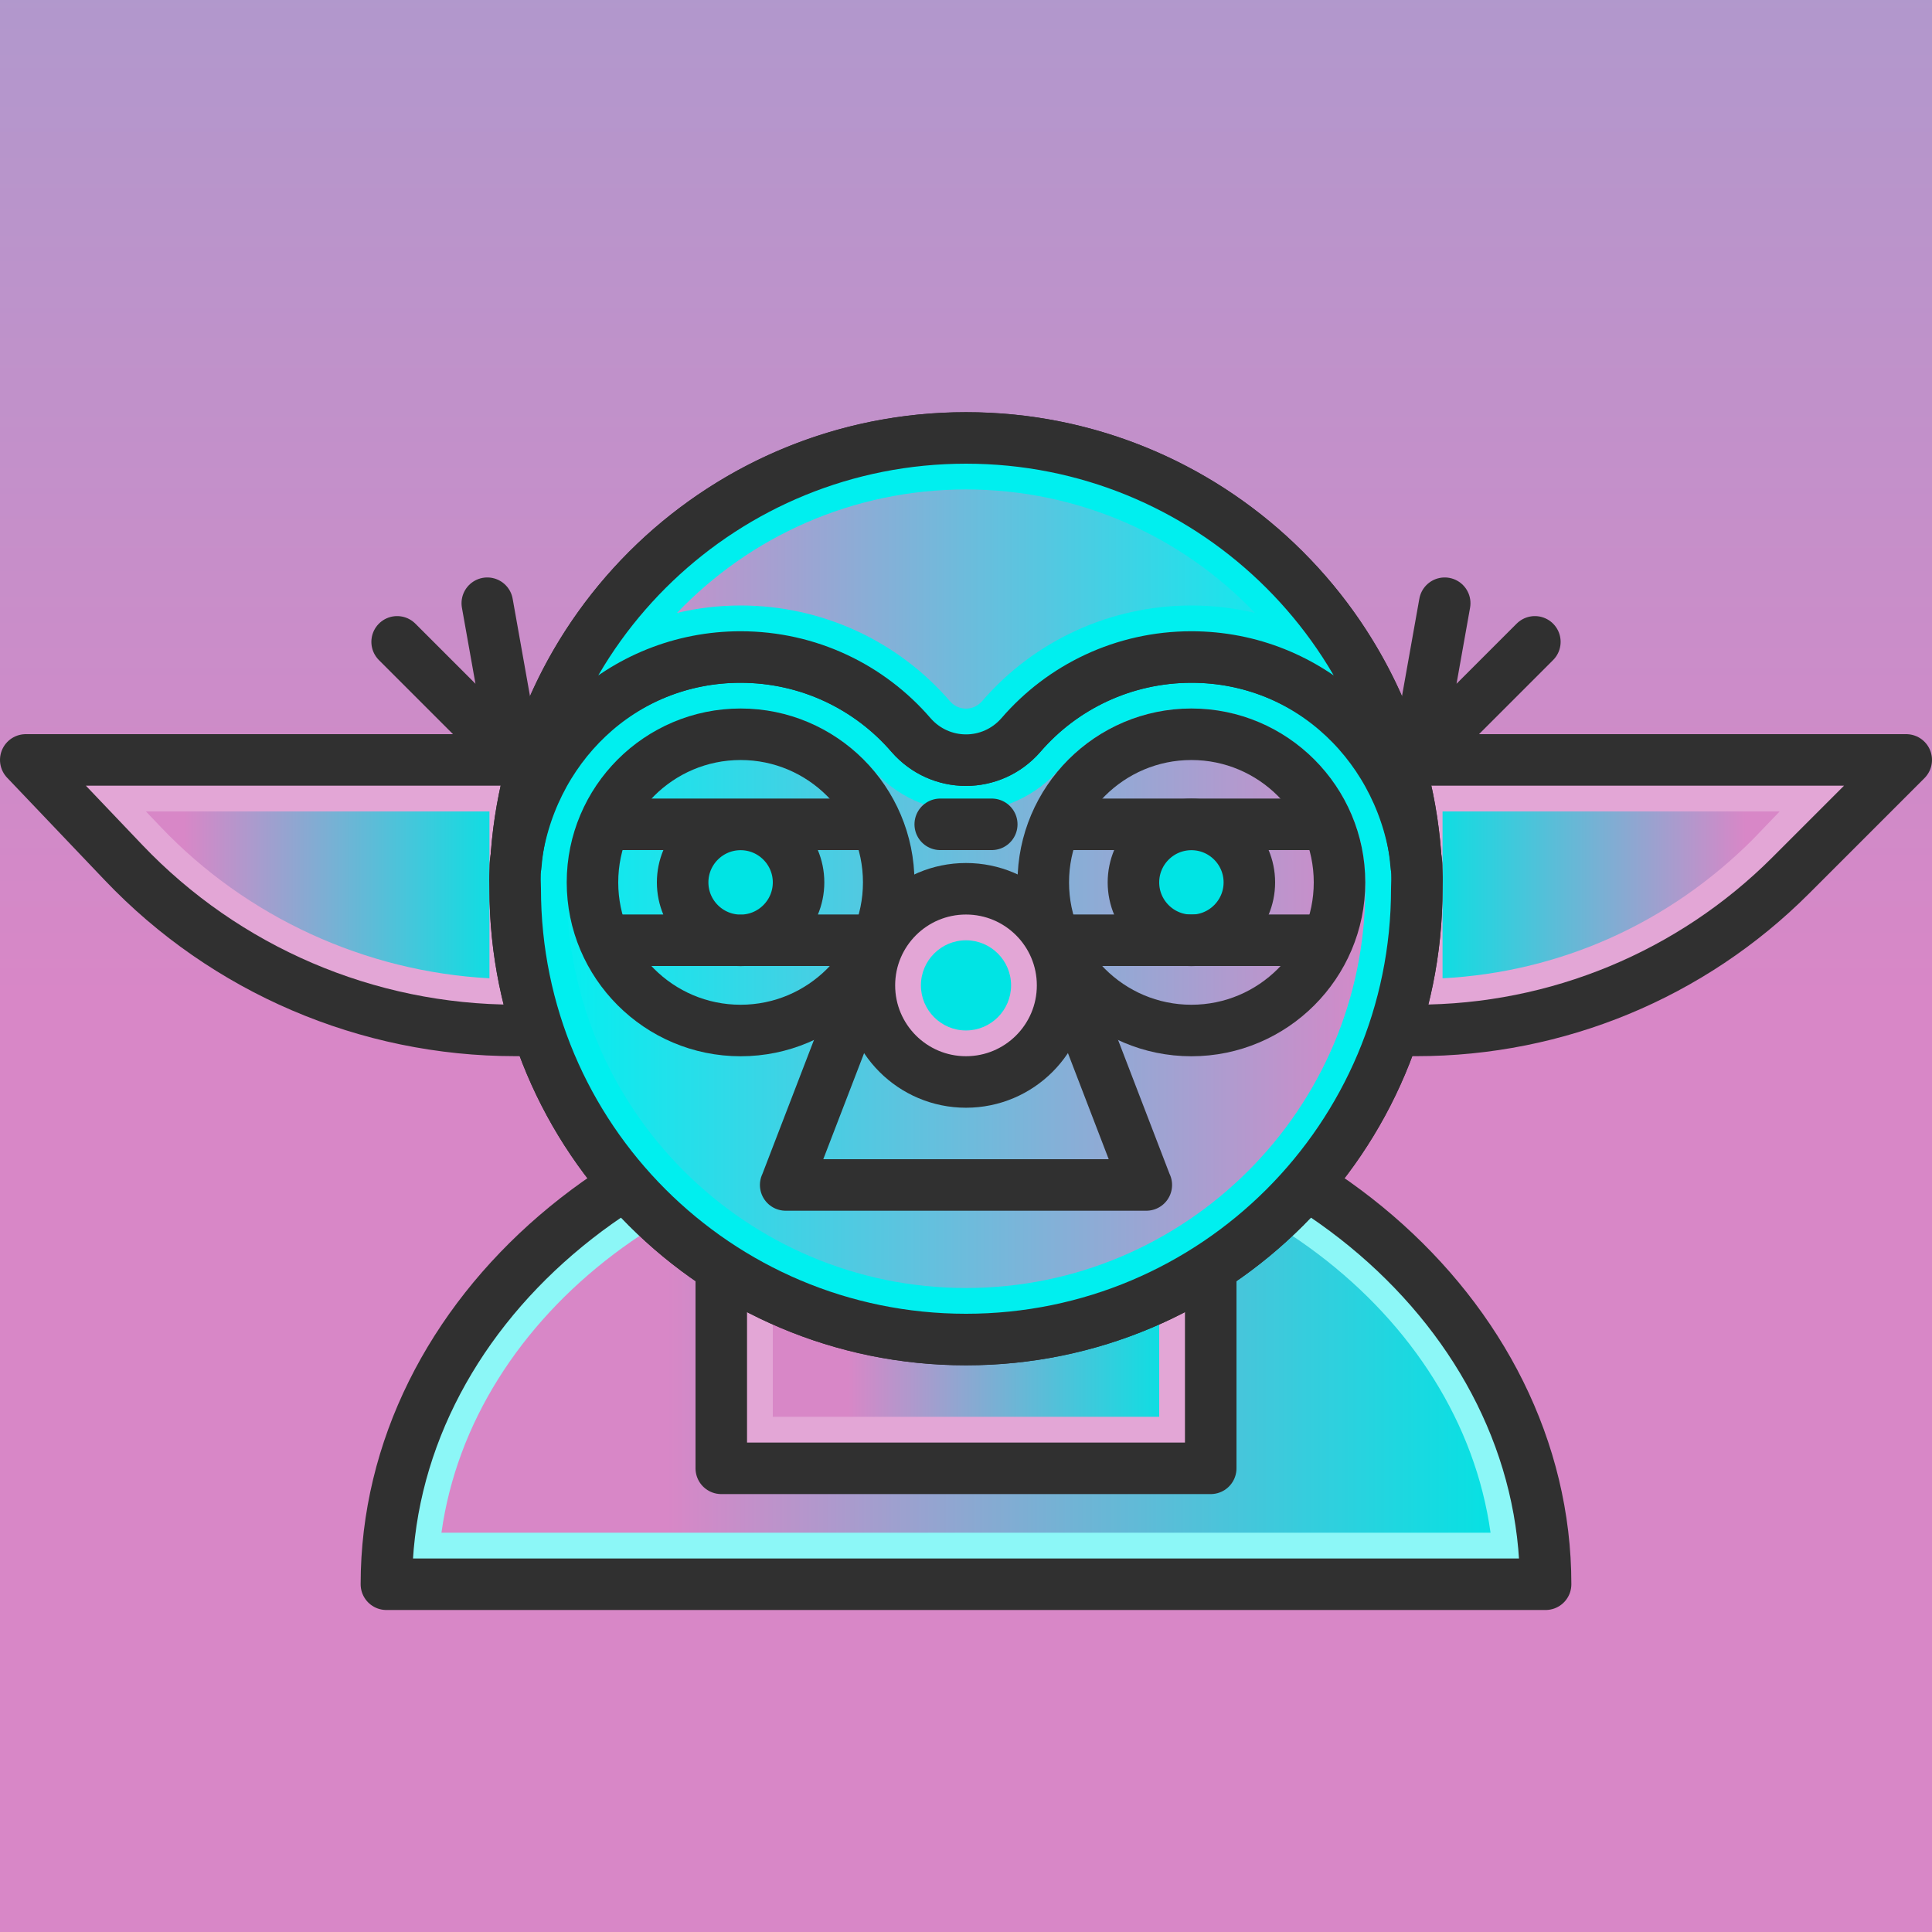
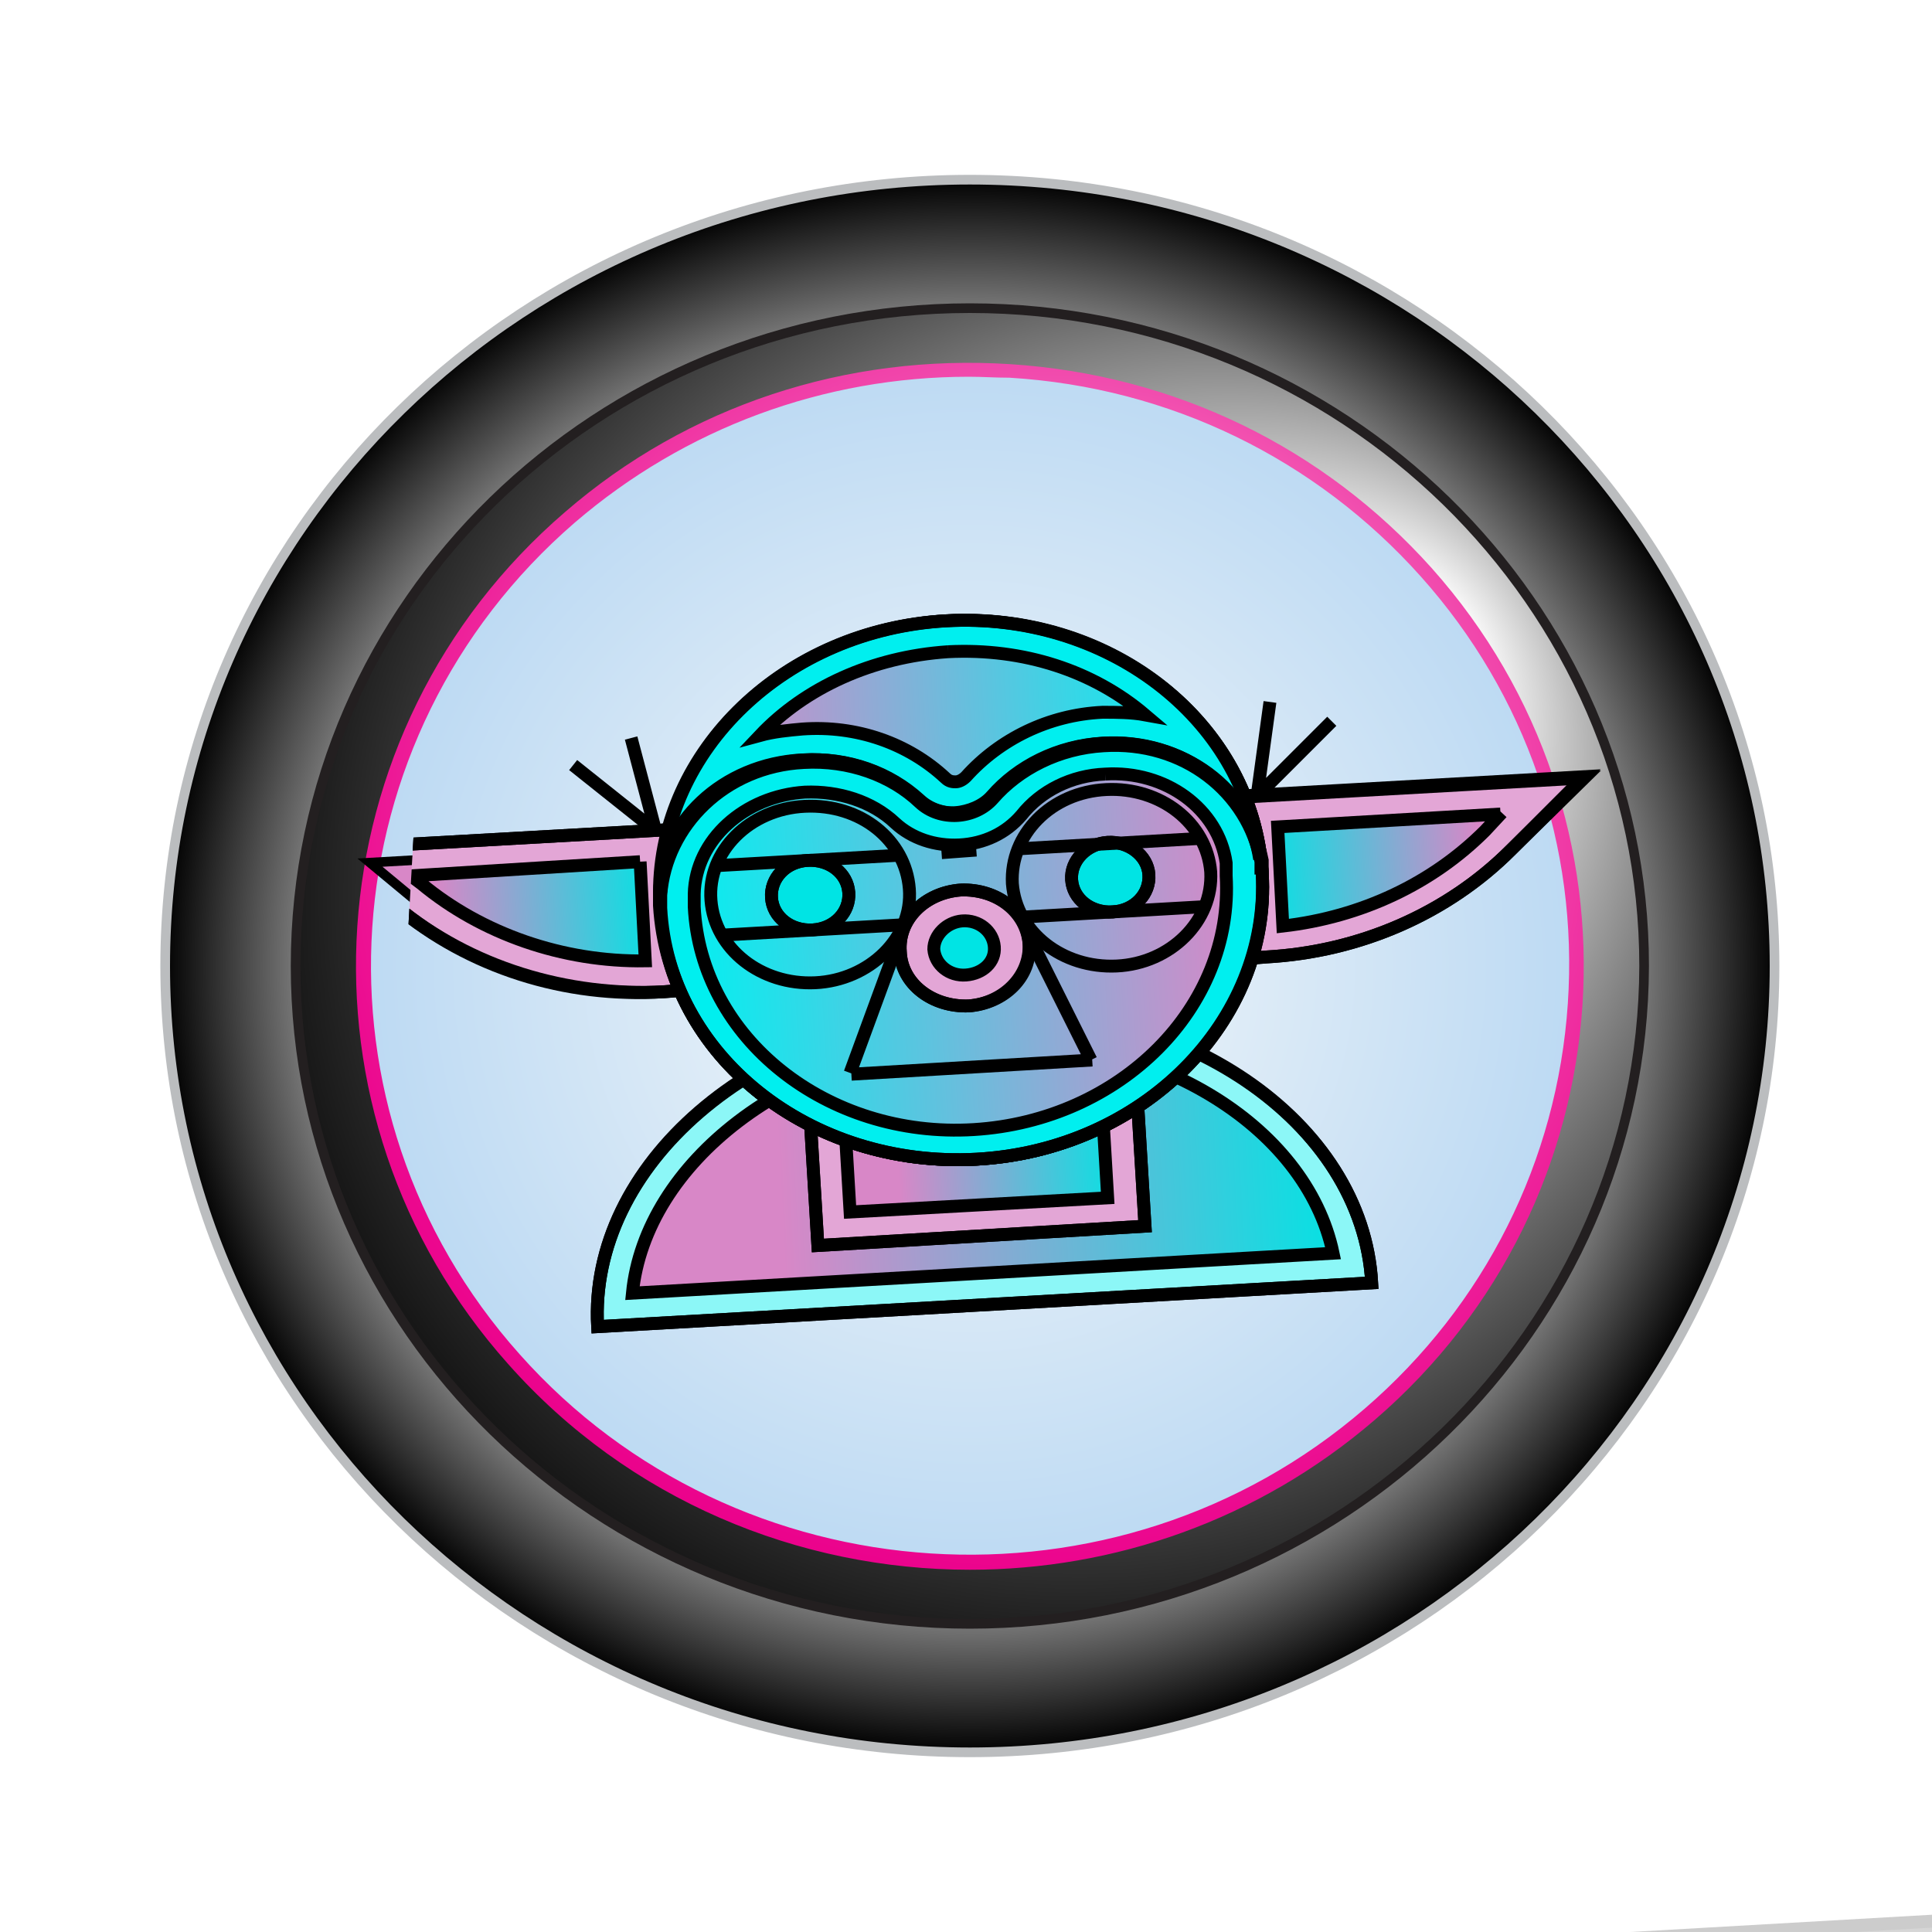
- <svg xmlns="http://www.w3.org/2000/svg" viewBox="0 0 200 200" height="200" width="200">
-   <defs>
-     <linearGradient id="a" gradientTransform="matrix(0 600 600 0 143 -65)" gradientUnits="userSpaceOnUse" x2="1">
-       <stop offset="0" stop-color="#d887c7" />
-       <stop offset=".229" stop-color="#d887c7" />
-       <stop offset="1" stop-color="#00e4e4" />
-     </linearGradient>
-     <linearGradient id="b" gradientTransform="matrix(85.87305 0 0 -85.87305 32.063 46.248)" gradientUnits="userSpaceOnUse" x2="1">
-       <stop offset="0" stop-color="#d887c7" />
-       <stop offset=".229" stop-color="#d887c7" />
-       <stop offset="1" stop-color="#00e4e4" />
-     </linearGradient>
-     <clipPath id="c">
-       <path d="M0 150h150V0H0z" />
-     </clipPath>
-     <linearGradient id="d" gradientTransform="matrix(34 0 0 -34 58 48.5)" gradientUnits="userSpaceOnUse" x2="1">
-       <stop offset="0" stop-color="#d887c7" />
-       <stop offset=".229" stop-color="#d887c7" />
-       <stop offset="1" stop-color="#00e4e4" />
-     </linearGradient>
-     <clipPath id="e">
-       <path d="M0 150h150V0H0z" />
-     </clipPath>
-     <linearGradient id="f" gradientTransform="matrix(33.33398 0 0 -33.33398 6.666 80.496)" gradientUnits="userSpaceOnUse" x2="1">
-       <stop offset="0" stop-color="#d887c7" />
-       <stop offset=".229" stop-color="#d887c7" />
-       <stop offset="1" stop-color="#00e4e4" />
-     </linearGradient>
-     <clipPath id="g">
-       <path d="M0 150h150V0H0z" />
-     </clipPath>
-     <linearGradient id="h" gradientTransform="matrix(33.17285 0 0 -33.17285 110 80.496)" gradientUnits="userSpaceOnUse" x2="1">
-       <stop offset="0" stop-color="#00e4e4" />
-       <stop offset=".771" stop-color="#d887c7" />
-       <stop offset="1" stop-color="#d887c7" />
-     </linearGradient>
-     <clipPath id="i">
-       <path d="M0 150h150V0H0z" />
-     </clipPath>
-     <linearGradient id="j" gradientTransform="matrix(66 0 0 -66 42 80.996)" gradientUnits="userSpaceOnUse" x2="1">
-       <stop offset="0" stop-color="#56f4f4" />
-       <stop offset=".995" stop-color="#d887c7" />
-       <stop offset="1" stop-color="#d887c7" />
-     </linearGradient>
-     <clipPath id="k">
-       <path d="M0 150h150V0H0z" />
-     </clipPath>
-     <linearGradient id="l" gradientTransform="matrix(66 0 0 -66 42 72.495)" gradientUnits="userSpaceOnUse" x2="1">
-       <stop offset="0" stop-color="#00f1f1" />
-       <stop offset=".995" stop-color="#d887c7" />
-       <stop offset="1" stop-color="#d887c7" />
-     </linearGradient>
-     <clipPath id="m">
-       <path d="M0 150h150V0H0z" />
-     </clipPath>
-     <linearGradient id="n" gradientTransform="matrix(57.20898 0 0 -57.20898 46.396 103.49)" gradientUnits="userSpaceOnUse" x2="1">
-       <stop offset="0" stop-color="#d887c7" />
-       <stop offset=".005" stop-color="#d887c7" />
-       <stop offset="1" stop-color="#00f1f1" />
-     </linearGradient>
-     <clipPath id="o">
-       <path d="M0 150h150V0H0z" />
-     </clipPath>
-     <clipPath id="p">
-       <path d="M-257 535h800V-65h-800z" />
-     </clipPath>
-   </defs>
-   <path d="M0 0h150v150H0z" fill="url(#a)" transform="matrix(1.33333 0 0 -1.33333 0 200)" />
-   <path d="M32.063 29h85.874C116.709 48 97.92 63.496 75 63.496 52.08 63.496 33.291 48 32.063 29" fill="url(#b)" transform="matrix(1.33333 0 0 -1.33333 0 200)" />
-   <g clip-path="url(#c)" transform="matrix(1.33333 0 0 -1.33333 0 200)">
-     <path d="M75 65.496c-24.853 0-45-17.496-45-38.496h90c0 21-20.147 38.496-45 38.496m0-4c21 0 38.363-13.496 40.726-30.496H34.274c2.363 17 19.726 30.496 40.726 30.496" fill="#8cf7f7" />
-     <path d="M120 27H30c0 21 20.147 38.496 45 38.496S120 48 120 27z" fill="none" stroke="#303030" stroke-width="4" stroke-linejoin="round" stroke-miterlimit="10" />
-   </g>
-   <path d="M58 38h34v21.001H58z" fill="url(#d)" transform="matrix(1.33333 0 0 -1.33333 0 200)" />
-   <g clip-path="url(#e)" transform="matrix(1.33333 0 0 -1.33333 0 200)">
-     <path d="M94 61H56V36h38zm-4-21H60v17h30z" fill="#e3a6d6" />
-     <path d="M94 61H56V36h38z" fill="none" stroke="#303030" stroke-width="4" stroke-linejoin="round" stroke-miterlimit="10" />
-   </g>
-   <path d="M6.666 89l4.371-4.592C18.549 76.518 29.105 71.992 40 71.992V89z" fill="url(#f)" transform="matrix(1.33333 0 0 -1.33333 0 200)" />
-   <g clip-path="url(#g)" transform="matrix(1.33333 0 0 -1.33333 0 200)">
-     <path d="M42 91H2l7.589-7.967C17.514 74.708 28.506 70 40 70h2zm-4-4V74.046c-9.632.515-18.839 4.729-25.514 11.741L11.331 87H38" fill="#e3a6d6" />
-     <path d="M40 70h2v21H2l7.589-7.967C17.514 74.708 28.506 70 40 70z" fill="none" stroke="#303030" stroke-width="4" stroke-linejoin="round" stroke-miterlimit="10" />
-   </g>
-   <path d="M110 89V71.992c10.428 0 20.232 4.062 27.605 11.438l5.568 5.57z" fill="url(#h)" transform="matrix(1.33333 0 0 -1.33333 0 200)" />
-   <g clip-path="url(#i)" transform="matrix(1.33333 0 0 -1.33333 0 200)">
-     <path d="M148 91h-40V70h2c10.885 0 21.323 4.321 29.019 12.019L148 91.002zm-9.827-4l-2.07-2.157c-6.521-6.524-14.961-10.315-24.103-10.798V87h26" fill="#e3a6d6" />
-     <path d="M108 70h2c10.885 0 21.323 4.321 29.019 12.019L148 91h-40z" fill="none" stroke="#303030" stroke-width="4" stroke-linejoin="round" stroke-miterlimit="10" />
-   </g>
-   <path d="M42 80.996c0-18.196 14.803-33 33-33 18.196 0 33 14.804 33 33 0 18.197-14.804 33-33 33-18.197 0-33-14.803-33-33" fill="url(#j)" transform="matrix(1.33333 0 0 -1.33333 0 200)" />
-   <g clip-path="url(#k)" transform="matrix(1.33333 0 0 -1.33333 0 200)">
-     <path d="M75 115.996c-19.33 0-35-15.67-35-35s15.67-35 35-35 35 15.67 35 35-15.67 35-35 35m0-4c17.094 0 31-13.907 31-31s-13.906-31-31-31-31 13.907-31 31 13.906 31 31 31" fill="#8cf7f7" />
-     <path d="M110 80.996c0-19.33-15.67-35-35-35s-35 15.67-35 35 15.67 35 35 35 35-15.67 35-35z" fill="none" stroke="#303030" stroke-width="4" stroke-linecap="round" stroke-linejoin="round" stroke-miterlimit="10" />
-   </g>
-   <path d="M80.779 91.628c-1.462-1.681-3.568-2.646-5.779-2.646s-4.318.965-5.785 2.651C66.281 95.038 62.01 96.99 57.5 96.99c-8.072 0-14.862-6.298-15.45-14.259 0-.048-.002-.097-.005-.144-.019-.247-.028-.502-.037-.751C42 81.556 42 81.278 42 81c0-18.196 14.803-33 33-33 18.196 0 33 14.804 33 33 0 .278 0 .556-.009.83-.009.255-.017.51-.036.757-.002.028-.003.078-.004.125-.623 8.012-7.398 14.278-15.451 14.278-4.51 0-8.78-1.952-11.721-5.362" fill="url(#l)" transform="matrix(1.33333 0 0 -1.33333 0 200)" />
-   <g clip-path="url(#m)" transform="matrix(1.33333 0 0 -1.33333 0 200)">
-     <path d="M92.525 98.99c-5.29 0-10.043-2.34-13.242-6.05-1.136-1.305-2.709-1.957-4.277-1.957-1.567 0-3.138.652-4.273 1.957-3.2 3.71-7.967 6.05-13.256 6.05C48.257 98.99 41 91.86 40 82.8v-.07c0-.27-.005-.55-.015-.83-.01-.3.002-.6.002-.9 0-19.33 15.677-35 35.007-35s35.003 15.67 35.003 35c0 .3.026.6.016.9-.01.28-.013.56-.013.83v.07c-1 9.06-8.255 16.19-17.475 16.19m-.025-4c6.99 0 12.874-5.421 13.451-12.363.002-.064.005-.129.01-.193.016-.22.023-.448.031-.667.009-.256.008-.511.008-.767 0-17.093-13.907-31-31-31-17.094 0-31 13.907-31 31 0 .256-.001.511.007.757.009.229.016.457.032.677.005.064.008.129.01.193.576 6.942 6.461 12.363 13.451 12.363 3.927 0 7.645-1.699 10.212-4.675 1.842-2.118 4.498-3.332 7.288-3.332s5.446 1.214 7.299 3.344c2.556 2.964 6.274 4.663 10.201 4.663" fill="#00efef" />
-     <path d="M110 81c0-19.33-15.67-35-35-35S40 61.67 40 81c0 .3-.025.6-.015.9.01.28.015.56.015.83v.07c1 9.06 8.255 16.19 17.475 16.19 5.29 0 10.043-2.34 13.242-6.05 2.271-2.61 6.277-2.61 8.547 0 3.2 3.71 7.968 6.05 13.258 6.05 9.22 0 16.478-7.13 17.478-16.19v-.07c0-.27.005-.55.015-.83.01-.3-.015-.6-.015-.9z" fill="none" stroke="#303030" stroke-width="4" stroke-linecap="round" stroke-linejoin="round" stroke-miterlimit="10" />
-   </g>
-   <path d="M46.396 97.492c3.166 2.206 7.004 3.498 11.104 3.498 5.674 0 11.048-2.458 14.74-6.737.712-.819 1.691-1.27 2.76-1.27 1.068 0 2.048.451 2.755 1.264 3.697 4.285 9.072 6.743 14.745 6.743 4.101 0 7.937-1.292 11.104-3.498C97.895 107.393 87.197 114 75 114s-22.895-6.607-28.604-16.508" fill="url(#n)" transform="matrix(1.33333 0 0 -1.33333 0 200)" />
-   <g clip-path="url(#o)" transform="matrix(1.33333 0 0 -1.33333 0 200)">
-     <path d="M75 116c-18.73 0-34.02-14.71-34.95-33.2.67 9.06 8.23 16.19 17.45 16.19 5.29 0 10.03-2.34 13.23-6.05 1.135-1.305 2.702-1.957 4.27-1.957 1.568 0 3.135.652 4.27 1.957 3.2 3.71 7.94 6.05 13.23 6.05 9.22 0 16.78-7.13 17.45-16.19C109.02 101.29 93.73 116 75 116m0-4c8.808 0 16.784-3.668 22.438-9.589-1.589.379-3.243.579-4.938.579-6.256 0-12.182-2.711-16.248-7.425-.441-.507-.974-.582-1.252-.582s-.811.075-1.241.57c-4.077 4.726-10.003 7.437-16.259 7.437-1.695 0-3.349-.2-4.938-.579C58.216 108.332 66.192 112 75 112" fill="#00efef" />
-     <path d="M109.95 82.8c-.67 9.06-8.23 16.19-17.45 16.19-5.29 0-10.03-2.34-13.23-6.05-2.27-2.61-6.27-2.61-8.54 0-3.2 3.71-7.94 6.05-13.23 6.05-9.22 0-16.78-7.13-17.45-16.19C40.98 101.29 56.27 116 75 116c18.73 0 34.02-14.71 34.95-33.2z" fill="none" stroke="#303030" stroke-width="4" stroke-linecap="round" stroke-linejoin="round" stroke-miterlimit="10" />
-     <path d="M92.5 69.992c-6.341 0-11.5 5.159-11.5 11.5s5.159 11.5 11.5 11.5 11.5-5.159 11.5-11.5-5.159-11.5-11.5-11.5z" fill="none" stroke="#303030" stroke-width="4" stroke-linecap="round" stroke-linejoin="round" stroke-miterlimit="10" />
-     <path d="M92.5 76.992c-2.481 0-4.5 2.019-4.5 4.5s2.019 4.5 4.5 4.5 4.5-2.019 4.5-4.5-2.019-4.5-4.5-4.5" fill="#00e4e4" />
-     <path d="M92.5 76.992c-2.481 0-4.5 2.019-4.5 4.5s2.019 4.5 4.5 4.5 4.5-2.019 4.5-4.5-2.019-4.5-4.5-4.5zM57.5 69.992c-6.341 0-11.5 5.159-11.5 11.5s5.159 11.5 11.5 11.5 11.5-5.159 11.5-11.5-5.159-11.5-11.5-11.5z" fill="none" stroke="#303030" stroke-width="4" stroke-linecap="round" stroke-linejoin="round" stroke-miterlimit="10" />
-     <path d="M57.5 76.992c2.481 0 4.5 2.019 4.5 4.5s-2.019 4.5-4.5 4.5-4.5-2.019-4.5-4.5 2.019-4.5 4.5-4.5" fill="#00e4e4" />
-     <path d="M57.5 76.992c2.481 0 4.5 2.019 4.5 4.5s-2.019 4.5-4.5 4.5-4.5-2.019-4.5-4.5 2.019-4.5 4.5-4.5zM47 86h21M47 77h21M82 86h21M82 77h21M61 58h28M73 86h4M67.89 75.884l-6.879-17.872M82.098 75.938l6.89-17.927" fill="none" stroke="#303030" stroke-width="4" stroke-linecap="round" stroke-linejoin="round" stroke-miterlimit="10" />
-     <path d="M75 67.996c-3.032 0-5.5 2.468-5.5 5.5s2.468 5.5 5.5 5.5 5.5-2.468 5.5-5.5-2.468-5.5-5.5-5.5" fill="#00e4e4" />
-     <path d="M75 80.996c-4.142 0-7.5-3.358-7.5-7.5 0-4.142 3.358-7.5 7.5-7.5 4.142 0 7.5 3.358 7.5 7.5 0 4.142-3.358 7.5-7.5 7.5m0-4c1.93 0 3.5-1.57 3.5-3.5s-1.57-3.5-3.5-3.5-3.5 1.57-3.5 3.5 1.57 3.5 3.5 3.5" fill="#e3a6d6" />
-     <path d="M82.5 73.496c0 4.142-3.358 7.5-7.5 7.5-4.142 0-7.5-3.358-7.5-7.5 0-4.142 3.358-7.5 7.5-7.5 4.142 0 7.5 3.358 7.5 7.5z" fill="none" stroke="#303030" stroke-width="4" stroke-miterlimit="10" />
-     <path d="M110 91l9.167 9.167M110 91l2.167 12.167M40 91l-9.167 9.167M40 91l-2.167 12.167" fill="none" stroke="#303030" stroke-width="4" stroke-linecap="round" stroke-linejoin="round" stroke-miterlimit="10" />
-     <g clip-path="url(#p)" opacity=".2">
-       <path d="M543 535h-800V-65h800zm-5-595h-790v590h790z" fill="#303030" />
+ <svg xmlns="http://www.w3.org/2000/svg" xmlns:xlink="http://www.w3.org/1999/xlink" version="1.1" x="0px" y="0px" viewBox="0 0 200 200" style="enable-background:new 0 0 200 200;" xml:space="preserve">
+   <style type="text/css">
+ 	.st0{fill:url(#SVGID_1_);stroke:#BBBDBF;stroke-miterlimit:10;}
+ 	.st1{fill:url(#SVGID_2_);stroke:#231F20;stroke-miterlimit:10;}
+ 	.st2{fill:url(#SVGID_3_);}
+ 	.st3{fill:url(#SVGID_4_);}
+ 	.st4{fill:url(#SVGID_5_);stroke:#000000;stroke-miterlimit:10;}
+ 	.st5{fill:#8CF7F7;stroke:#000000;stroke-miterlimit:10;}
+ 	.st6{fill:none;stroke:#000000;stroke-miterlimit:10;}
+ 	.st7{fill:url(#SVGID_6_);stroke:#000000;stroke-miterlimit:10;}
+ 	.st8{fill:#E3A6D6;stroke:#000000;stroke-miterlimit:10;}
+ 	.st9{fill:url(#SVGID_7_);stroke:#000000;stroke-miterlimit:10;}
+ 	.st10{clip-path:url(#SVGID_8_);}
+ 	.st11{fill:url(#SVGID_9_);stroke:#000000;stroke-miterlimit:10;}
+ 	.st12{fill:url(#SVGID_10_);stroke:#000000;stroke-miterlimit:10;}
+ 	.st13{fill:url(#SVGID_11_);stroke:#000000;stroke-miterlimit:10;}
+ 	.st14{fill:#00EFEF;stroke:#000000;stroke-miterlimit:10;}
+ 	.st15{fill:url(#SVGID_12_);stroke:#000000;stroke-miterlimit:10;}
+ 	.st16{fill:#00E4E4;stroke:#000000;stroke-miterlimit:10;}
+ 	.st17{opacity:0.2;clip-path:url(#SVGID_13_);}
+ 	.st18{fill:#303030;stroke:#000000;stroke-miterlimit:10;}
+ </style>
+   <g id="Layer_2">
+     <radialGradient id="SVGID_1_" cx="84.072" cy="84.508" r="61.314" gradientTransform="matrix(1.3593 0 0 1.3275 -13.9006 -12.1865)" gradientUnits="userSpaceOnUse">
+       <stop offset="0.127" style="stop-color:#EBEBEB" />
+       <stop offset="0.66" style="stop-color:#F6F6F6" />
+       <stop offset="1" style="stop-color:#020202" />
+     </radialGradient>
+     <ellipse class="st0" cx="100.4" cy="100" rx="83.3" ry="81.4" />
+     <radialGradient id="SVGID_2_" cx="84.072" cy="84.508" r="71.212" fx="118.301" fy="59.346" gradientTransform="matrix(1.3593 0 0 1.3275 -13.9006 -12.1865)" gradientUnits="userSpaceOnUse">
+       <stop offset="0.127" style="stop-color:#FFFFFF" />
+       <stop offset="0.883" style="stop-color:#020202" />
+       <stop offset="0.924" style="stop-color:#020202" />
+     </radialGradient>
+     <path class="st1" d="M100.4,168.1c-38.5,0-69.8-30.6-69.8-68.1c0-37.6,31.3-68.1,69.8-68.1c38.5,0,69.8,30.6,69.8,68.1   C170.1,137.6,138.8,168.1,100.4,168.1z" />
+     <g>
+       <radialGradient id="SVGID_3_" cx="100.38" cy="100.001" r="62.235" gradientUnits="userSpaceOnUse">
+         <stop offset="0" style="stop-color:#26A9E0" />
+         <stop offset="0" style="stop-color:#020202" />
+         <stop offset="0" style="stop-color:#4D83C3" />
+         <stop offset="0" style="stop-color:#1B75BB" />
+         <stop offset="0" style="stop-color:#F9FAFA" />
+         <stop offset="1" style="stop-color:#BDDAF3" />
+         <stop offset="1" style="stop-color:#EB008B" />
+         <stop offset="1" style="stop-color:#EA028C" />
+         <stop offset="1" style="stop-color:#E6098F" />
+         <stop offset="1" style="stop-color:#DF1493" />
+         <stop offset="1" style="stop-color:#D5259A" />
+         <stop offset="1" style="stop-color:#C83BA3" />
+         <stop offset="1" style="stop-color:#B757AF" />
+         <stop offset="1" style="stop-color:#A477BC" />
+         <stop offset="1" style="stop-color:#8F9BCB" />
+         <stop offset="1" style="stop-color:#8AA3CE" />
+         <stop offset="1" style="stop-color:#70BF44" />
+       </radialGradient>
+       <path class="st2" d="M141.8,146.4c-26,22.4-65.8,19.9-88.6-5.7C30.4,115.1,33,76,59,53.6c26-22.4,65.8-19.9,88.6,5.7    C170.4,84.9,167.8,124,141.8,146.4z" />
+       <radialGradient id="SVGID_4_" cx="89.448" cy="73.943" r="59.963" gradientTransform="matrix(1.3593 0 0 1.3275 -13.9006 -12.1865)" gradientUnits="userSpaceOnUse">
+         <stop offset="0" style="stop-color:#26A9E0" />
+         <stop offset="0" style="stop-color:#020202" />
+         <stop offset="0" style="stop-color:#4D83C3" />
+         <stop offset="0" style="stop-color:#1B75BB" />
+         <stop offset="0" style="stop-color:#F9FAFA" />
+         <stop offset="0" style="stop-color:#FFFFFF" />
+         <stop offset="0.18" style="stop-color:#FAC2E3" />
+         <stop offset="0.403" style="stop-color:#F57EC4" />
+         <stop offset="0.605" style="stop-color:#F148AC" />
+         <stop offset="0.777" style="stop-color:#EE219A" />
+         <stop offset="0.915" style="stop-color:#EC098F" />
+         <stop offset="1" style="stop-color:#EB008B" />
+         <stop offset="1" style="stop-color:#EA028C" />
+         <stop offset="1" style="stop-color:#E6098F" />
+         <stop offset="1" style="stop-color:#DF1493" />
+         <stop offset="1" style="stop-color:#D5259A" />
+         <stop offset="1" style="stop-color:#C83BA3" />
+         <stop offset="1" style="stop-color:#B757AF" />
+         <stop offset="1" style="stop-color:#A477BC" />
+         <stop offset="1" style="stop-color:#8F9BCB" />
+         <stop offset="1" style="stop-color:#8AA3CE" />
+         <stop offset="1" style="stop-color:#E63825" />
+       </radialGradient>
+       <path class="st3" d="M100.4,162.5c-17.7,0-35.3-7.2-47.8-21.3C29.5,115.3,32.1,75.7,58.5,53c12.7-11,29.1-16.4,46.1-15.3    c17,1.1,32.4,8.6,43.6,21.1c23.1,25.9,20.5,65.5-5.9,88.2C130.2,157.4,115.3,162.5,100.4,162.5z M100.3,39    c-15,0-29.4,5.3-40.8,15.1c-25.7,22.2-28.3,60.8-5.7,86.1c22.5,25.3,61.8,27.8,87.5,5.6l0.5,0.6l-0.5-0.6    c12.4-10.7,19.9-25.6,21-41.9c1.1-16.3-4.3-32-15.2-44.2c-10.9-12.2-26-19.6-42.6-20.6C103,39.1,101.7,39,100.3,39z" />
+     </g>
+     <g>
+       <linearGradient id="SVGID_5_" gradientUnits="userSpaceOnUse" x1="-203.065" y1="494.628" x2="-202.512" y2="494.628" gradientTransform="matrix(138.268 -7.9099 -5.8113 -101.5825 31014.621 48761.352)">
+         <stop offset="0" style="stop-color:#D887C7" />
+         <stop offset="0.229" style="stop-color:#D887C7" />
+         <stop offset="1" style="stop-color:#00E4E4" />
+       </linearGradient>
+       <path class="st4" d="M63.6,135.7l76.4-4.4c-2-15.1-19.4-26.4-39.8-25.3S63.9,120.5,63.6,135.7" />
+       <g>
+         <g transform="matrix(1.33333 0 0 -1.33333 0 200)">
+           <path class="st5" d="M75.1,71.6C58.6,70.7,45.7,59.5,46.4,47l60.1,3.4C105.8,62.9,91.7,72.6,75.1,71.6 M75.3,69.3      c14,0.8,26.1-6.6,28.2-16.6l-54.4-3.1C50.1,59.7,61.3,68.5,75.3,69.3" />
+           <path class="st6" d="M106.5,50.4L46.4,47c-0.7,12.5,12.1,23.7,28.7,24.7S105.8,62.9,106.5,50.4z" />
+         </g>
+       </g>
+       <linearGradient id="SVGID_6_" gradientUnits="userSpaceOnUse" x1="-200.453" y1="490.989" x2="-199.901" y2="490.989" gradientTransform="matrix(54.7449 -3.1318 -2.3009 -40.2199 12189.334 19238.596)">
+         <stop offset="0" style="stop-color:#D887C7" />
+         <stop offset="0.229" style="stop-color:#D887C7" />
+         <stop offset="1" style="stop-color:#00E4E4" />
+       </linearGradient>
+       <path class="st7" d="M86.3,127.2l30.2-1.7l-1-16.7l-30.2,1.7L86.3,127.2z" />
+       <g>
+         <g transform="matrix(1.33333 0 0 -1.33333 0 200)">
+           <path class="st8" d="M88,69.7l-25.4-1.5l0.9-14.9l25.4,1.5L88,69.7z M86,57l-20-1.1L65.4,66l20,1.1L86,57z" />
+           <path class="st6" d="M88,69.7l-25.4-1.5l0.9-14.9l25.4,1.5L88,69.7z" />
+         </g>
+       </g>
+       <linearGradient id="SVGID_7_" gradientUnits="userSpaceOnUse" x1="-199.673" y1="490.554" x2="-199.121" y2="490.554" gradientTransform="matrix(53.6725 -3.0705 -2.2558 -39.432 11862.273 18826.484)">
+         <stop offset="0" style="stop-color:#D887C7" />
+         <stop offset="0.229" style="stop-color:#D887C7" />
+         <stop offset="1" style="stop-color:#00E4E4" />
+       </linearGradient>
+       <path class="st9" d="M38.3,89.3l4.1,3.4c7,5.9,16.6,9,26.3,8.4L68,87.6L38.3,89.3z" />
+       <g>
+         <defs>
+           <polygon id="SVGID_31_" points="29.6,41.1 163.1,33.4 170.4,161.7 36.4,160.4     " />
+         </defs>
+         <clipPath id="SVGID_8_">
+           <use xlink:href="#SVGID_31_" style="overflow:visible;" />
+         </clipPath>
+         <g transform="matrix(1.33333 0 0 -1.33333 0 200)" class="st10">
+           <path class="st8" d="M52.2,85.6l-26.7-1.5l5.3-4.5c5.6-4.7,13.1-7.1,20.7-6.6l1.3,0.1L52.2,85.6z M49.7,83.1l0.4-7.7      c-6.4-0.1-12.7,2.1-17.4,6L31.9,82L49.7,83.1" />
+           <path class="st6" d="M51.6,73l1.3,0.1l-0.7,12.5l-26.7-1.5l5.3-4.5C36.5,74.9,44,72.6,51.6,73z" />
+         </g>
+       </g>
+       <linearGradient id="SVGID_9_" gradientUnits="userSpaceOnUse" x1="-201.041" y1="490.523" x2="-200.489" y2="490.523" gradientTransform="matrix(53.4131 -3.0556 -2.2449 -39.2414 11970.052 18725.279)">
+         <stop offset="0" style="stop-color:#00E4E4" />
+         <stop offset="0.771" style="stop-color:#D887C7" />
+         <stop offset="1" style="stop-color:#D887C7" />
+       </linearGradient>
+       <path class="st11" d="M130.3,84l0.8,13.5c9.3-0.5,17.8-4.3,24-10.5l4.7-4.7L130.3,84z" />
+       <g>
+         <g transform="matrix(1.33333 0 0 -1.33333 0 200)">
+           <path class="st8" d="M123,89.6l-26.7-1.5L97,75.6l1.3,0.1c7.3,0.4,14.1,3.4,19,8.3L123,89.6L123,89.6z M116.6,86.9l-1.3-1.4      c-4.1-4.1-9.6-6.7-15.7-7.4l-0.4,7.7l17.3,1" />
+           <path class="st6" d="M97,75.6l1.3,0.1c7.3,0.4,14.1,3.4,19,8.3l5.7,5.7l-26.7-1.5L97,75.6z" />
+         </g>
+       </g>
+       <linearGradient id="SVGID_10_" gradientUnits="userSpaceOnUse" x1="-202.549" y1="493.742" x2="-201.997" y2="493.742" gradientTransform="matrix(106.2695 -6.0794 -4.4664 -78.0739 23800.185 37410.824)">
+         <stop offset="0" style="stop-color:#56F4F4" />
+         <stop offset="0.995" style="stop-color:#D887C7" />
+         <stop offset="1" style="stop-color:#D887C7" />
+       </linearGradient>
+       <path class="st12" d="M70.1,93.8c0.8,14.5,14.7,25.5,30.9,24.6c16.2-0.9,28.7-13.5,27.9-27.9C128,76,114.2,65,98,65.9    C81.8,66.8,69.3,79.4,70.1,93.8" />
+       <g>
+         <g transform="matrix(1.33333 0 0 -1.33333 0 200)">
+           <path class="st5" d="M73.4,101.8C60.5,101,50.6,91.1,51.3,79.6C51.9,68,62.9,59.3,75.8,60S98.6,70.7,98,82.2      C97.3,93.8,86.3,102.5,73.4,101.8 M73.6,99.4C85,100,94.7,92.3,95.3,82.1s-8.2-19-19.6-19.7s-21.2,7.1-21.7,17.3      C53.3,89.9,62.1,98.7,73.6,99.4" />
+           <path class="st6" d="M98,82.2c0.7-11.5-9.3-21.5-22.2-22.2s-23.9,8-24.5,19.5c-0.7,11.5,9.3,21.5,22.2,22.2      C86.3,102.5,97.3,93.8,98,82.2z" />
+         </g>
+       </g>
+       <linearGradient id="SVGID_11_" gradientUnits="userSpaceOnUse" x1="-202.549" y1="493.784" x2="-201.997" y2="493.784" gradientTransform="matrix(106.2695 -6.0794 -4.4664 -78.0739 23800.762 37420.883)">
+         <stop offset="0" style="stop-color:#00F1F1" />
+         <stop offset="0.995" style="stop-color:#D887C7" />
+         <stop offset="1" style="stop-color:#D887C7" />
+       </linearGradient>
+       <path class="st13" d="M104.1,83.4c-1.2,1.4-3.1,2.3-5,2.4c-2,0.1-3.9-0.5-5.3-1.8c-2.8-2.6-6.7-3.9-10.7-3.7    c-7.2,0.4-12.9,5.8-13.1,12.1c0,0,0,0.1,0,0.1c0,0.2,0,0.4,0,0.6c0,0.2,0,0.4,0,0.7c0.8,14.5,14.7,25.5,30.9,24.6    c16.2-0.9,28.7-13.5,27.9-27.9c0-0.2,0-0.4,0-0.7c0-0.2,0-0.4-0.1-0.6c0,0,0-0.1,0-0.1c-0.9-6.3-7.2-11-14.4-10.6    C110.3,78.8,106.6,80.5,104.1,83.4" />
+       <g>
+         <g transform="matrix(1.33333 0 0 -1.33333 0 200)">
+           <path class="st14" d="M85.7,92.3c-3.5-0.2-6.6-1.8-8.6-4.1c-0.7-0.8-1.7-1.3-2.8-1.3c-1-0.1-2.1,0.3-2.9,1      c-2.3,2.1-5.5,3.3-9.1,3.1c-6.2-0.4-10.8-4.9-11.1-10.3l0,0c0-0.2,0-0.3,0-0.5c0-0.2,0-0.4,0-0.5C51.9,68,62.9,59.3,75.8,60      S98.6,70.7,98,82.2c0,0.2,0,0.4,0,0.5c0,0.2,0,0.3,0,0.5l0,0C96.9,88.7,91.8,92.6,85.7,92.3 M85.8,89.9c4.7,0.3,8.8-2.7,9.4-6.9      c0,0,0-0.1,0-0.1c0-0.1,0-0.3,0-0.4c0-0.2,0-0.3,0-0.5c0.6-10.2-8.2-19-19.6-19.7c-11.4-0.7-21.2,7.1-21.7,17.3      c0,0.2,0,0.3,0,0.5c0,0.1,0,0.3,0,0.4c0,0,0,0.1,0,0.1c0.1,4.2,3.9,7.6,8.6,7.9c2.6,0.1,5.2-0.7,7-2.4c1.3-1.2,3.1-1.8,5-1.7      c1.9,0.1,3.6,0.9,4.8,2.3C80.8,88.6,83.2,89.8,85.8,89.9" />
+           <path class="st6" d="M98,82.2c0.7-11.5-9.3-21.5-22.2-22.2s-23.9,8-24.5,19.5c0,0.2,0,0.4,0,0.5c0,0.2,0,0.3,0,0.5l0,0      c0.4,5.4,5,10,11.1,10.3c3.5,0.2,6.8-1,9-3.1c1.6-1.5,4.3-1.3,5.7,0.3c2,2.3,5.1,3.9,8.6,4.1c6.2,0.4,11.2-3.6,12.2-9l0,0      c0-0.2,0-0.3,0-0.5C98,82.6,98,82.4,98,82.2z" />
+         </g>
+       </g>
+       <linearGradient id="SVGID_12_" gradientUnits="userSpaceOnUse" x1="-202.207" y1="493.113" x2="-201.655" y2="493.113" gradientTransform="matrix(92.1147 -5.2696 -3.8715 -67.6747 20608.334 32381.393)">
+         <stop offset="0" style="stop-color:#D887C7" />
+         <stop offset="5.034530e-03" style="stop-color:#D887C7" />
+         <stop offset="1" style="stop-color:#00F1F1" />
+       </linearGradient>
+       <path class="st15" d="M73.3,80.5c2.7-1.9,6.1-3.1,9.7-3.3c5-0.3,9.9,1.4,13.4,4.6c0.7,0.6,1.6,0.9,2.5,0.9c1-0.1,1.8-0.5,2.4-1.1    c3.1-3.6,7.8-5.8,12.8-6.1c3.6-0.2,7.1,0.6,10,2.2C118.6,70,108.8,65.3,98,65.9S77.9,72.3,73.3,80.5" />
+       <g>
+         <g transform="matrix(1.33333 0 0 -1.33333 0 200)">
+           <path class="st14" d="M73.4,101.8c-12.5-0.7-22.2-10.1-22.2-21.1c0.1,5.4,4.9,10,11.1,10.3c3.5,0.2,6.8-1,9-3.1      c0.8-0.7,1.9-1.1,2.9-1c1,0.1,2.1,0.5,2.8,1.3c2,2.3,5.1,3.9,8.6,4.1c6.2,0.4,11.4-3.6,12.2-9C96.6,94.3,85.9,102.5,73.4,101.8       M73.6,99.4c5.9,0.3,11.3-1.5,15.3-4.9c-1.1,0.2-2.2,0.2-3.3,0.2c-4.2-0.2-8-2.1-10.6-5c-0.3-0.3-0.6-0.4-0.8-0.4      s-0.5,0-0.8,0.3c-2.9,2.7-6.9,4.1-11.1,3.8c-1.1-0.1-2.2-0.2-3.3-0.5C62.5,96.6,67.7,99,73.6,99.4" />
+           <path class="st6" d="M97.9,83.3c-0.8,5.4-6,9.3-12.2,9c-3.5-0.2-6.6-1.8-8.6-4.1c-1.4-1.6-4.1-1.8-5.7-0.3      c-2.3,2.1-5.5,3.3-9,3.1c-6.2-0.4-11-4.9-11.1-10.3c0,11.1,9.7,20.4,22.2,21.1S96.6,94.3,97.9,83.3z" />
+           <path class="st6" d="M86.7,75c-4.2-0.2-7.8,2.6-8.1,6.4c-0.2,3.8,3,7.1,7.3,7.3c4.2,0.2,7.8-2.6,8.1-6.4      C94.2,78.5,90.9,75.2,86.7,75z" />
+           <path class="st16" d="M86.4,79.2c-1.7-0.1-3.1,1-3.2,2.5c-0.1,1.5,1.2,2.8,2.8,2.9s3.1-1,3.2-2.5S88.1,79.3,86.4,79.2" />
+           <path class="st6" d="M86.4,79.2c-1.7-0.1-3.1,1-3.2,2.5c-0.1,1.5,1.2,2.8,2.8,2.9s3.1-1,3.2-2.5S88.1,79.3,86.4,79.2z       M63.3,73.7c-4.2-0.2-7.8,2.6-8.1,6.4s3,7.1,7.3,7.3s7.8-2.6,8.1-6.4S67.5,73.9,63.3,73.7z" />
+           <path class="st16" d="M63.1,77.8c1.7,0.1,2.9,1.4,2.8,2.9s-1.5,2.6-3.2,2.5c-1.7-0.1-2.9-1.4-2.8-2.9S61.4,77.7,63.1,77.8" />
+           <path class="st6" d="M63.1,77.8c1.7,0.1,2.9,1.4,2.8,2.9s-1.5,2.6-3.2,2.5c-1.7-0.1-2.9-1.4-2.8-2.9S61.4,77.7,63.1,77.8z       M55.8,82.8l14,0.8 M56.1,77.4l14,0.8 M79.1,84.1l14,0.8 M79.4,78.8l14,0.8 M66.1,66.6l18.7,1.1 M73.1,83.8l2.7,0.2 M70,77.6      l-4-10.9 M79.5,78.1l5.2-10.4" />
+           <path class="st16" d="M75.1,73.1c-2-0.1-3.8,1.3-3.9,3.1s1.5,3.4,3.5,3.5s3.8-1.3,3.9-3.1C78.6,74.8,77.1,73.3,75.1,73.1" />
+           <path class="st8" d="M74.6,80.9c-2.8-0.2-4.9-2.3-4.7-4.8c0.1-2.5,2.5-4.3,5.3-4.2c2.8,0.2,4.9,2.3,4.7,4.8      C79.7,79.2,77.4,81,74.6,80.9 M74.7,78.5c1.3,0.1,2.4-0.8,2.5-2c0.1-1.2-0.9-2.1-2.2-2.2c-1.3-0.1-2.4,0.8-2.5,2      C72.5,77.4,73.5,78.4,74.7,78.5" />
+           <path class="st6" d="M79.9,76.7c-0.1,2.5-2.5,4.3-5.3,4.2c-2.8-0.2-4.9-2.3-4.7-4.8c0.1-2.5,2.5-4.3,5.3-4.2      C77.9,72.1,80,74.2,79.9,76.7z" />
+           <path class="st6" d="M97.6,88.2l5.8,5.8 M97.6,88.2l1,7.3 M50.9,85.5l-6.4,5.1 M50.9,85.5l-1.9,7.2" />
+           <g>
+             <defs>
+               <rect id="SVGID_45_" x="-241.7" y="-63.7" transform="matrix(0.9984 -5.711397e-02 5.711397e-02 0.9984 -9.8281 6.8388)" width="712.9" height="478" />
+             </defs>
+             <clipPath id="SVGID_13_">
+               <use xlink:href="#SVGID_45_" style="overflow:visible;" />
+             </clipPath>
+             <g class="st17">
+               <path class="st18" d="M371.4,369.6l-533.8-30.5l20.5-357.9l533.8,30.5L371.4,369.6z M388.4,14.5l-527.1-30.2l-20.1,352        l527.1,30.2L388.4,14.5z" />
+             </g>
+             <use xlink:href="#SVGID_45_" style="overflow:visible;fill:none;stroke:#000000;stroke-miterlimit:10;" />
+           </g>
+         </g>
+       </g>
    </g>
  </g>
+   <g id="Layer_1">
+ </g>
</svg>
